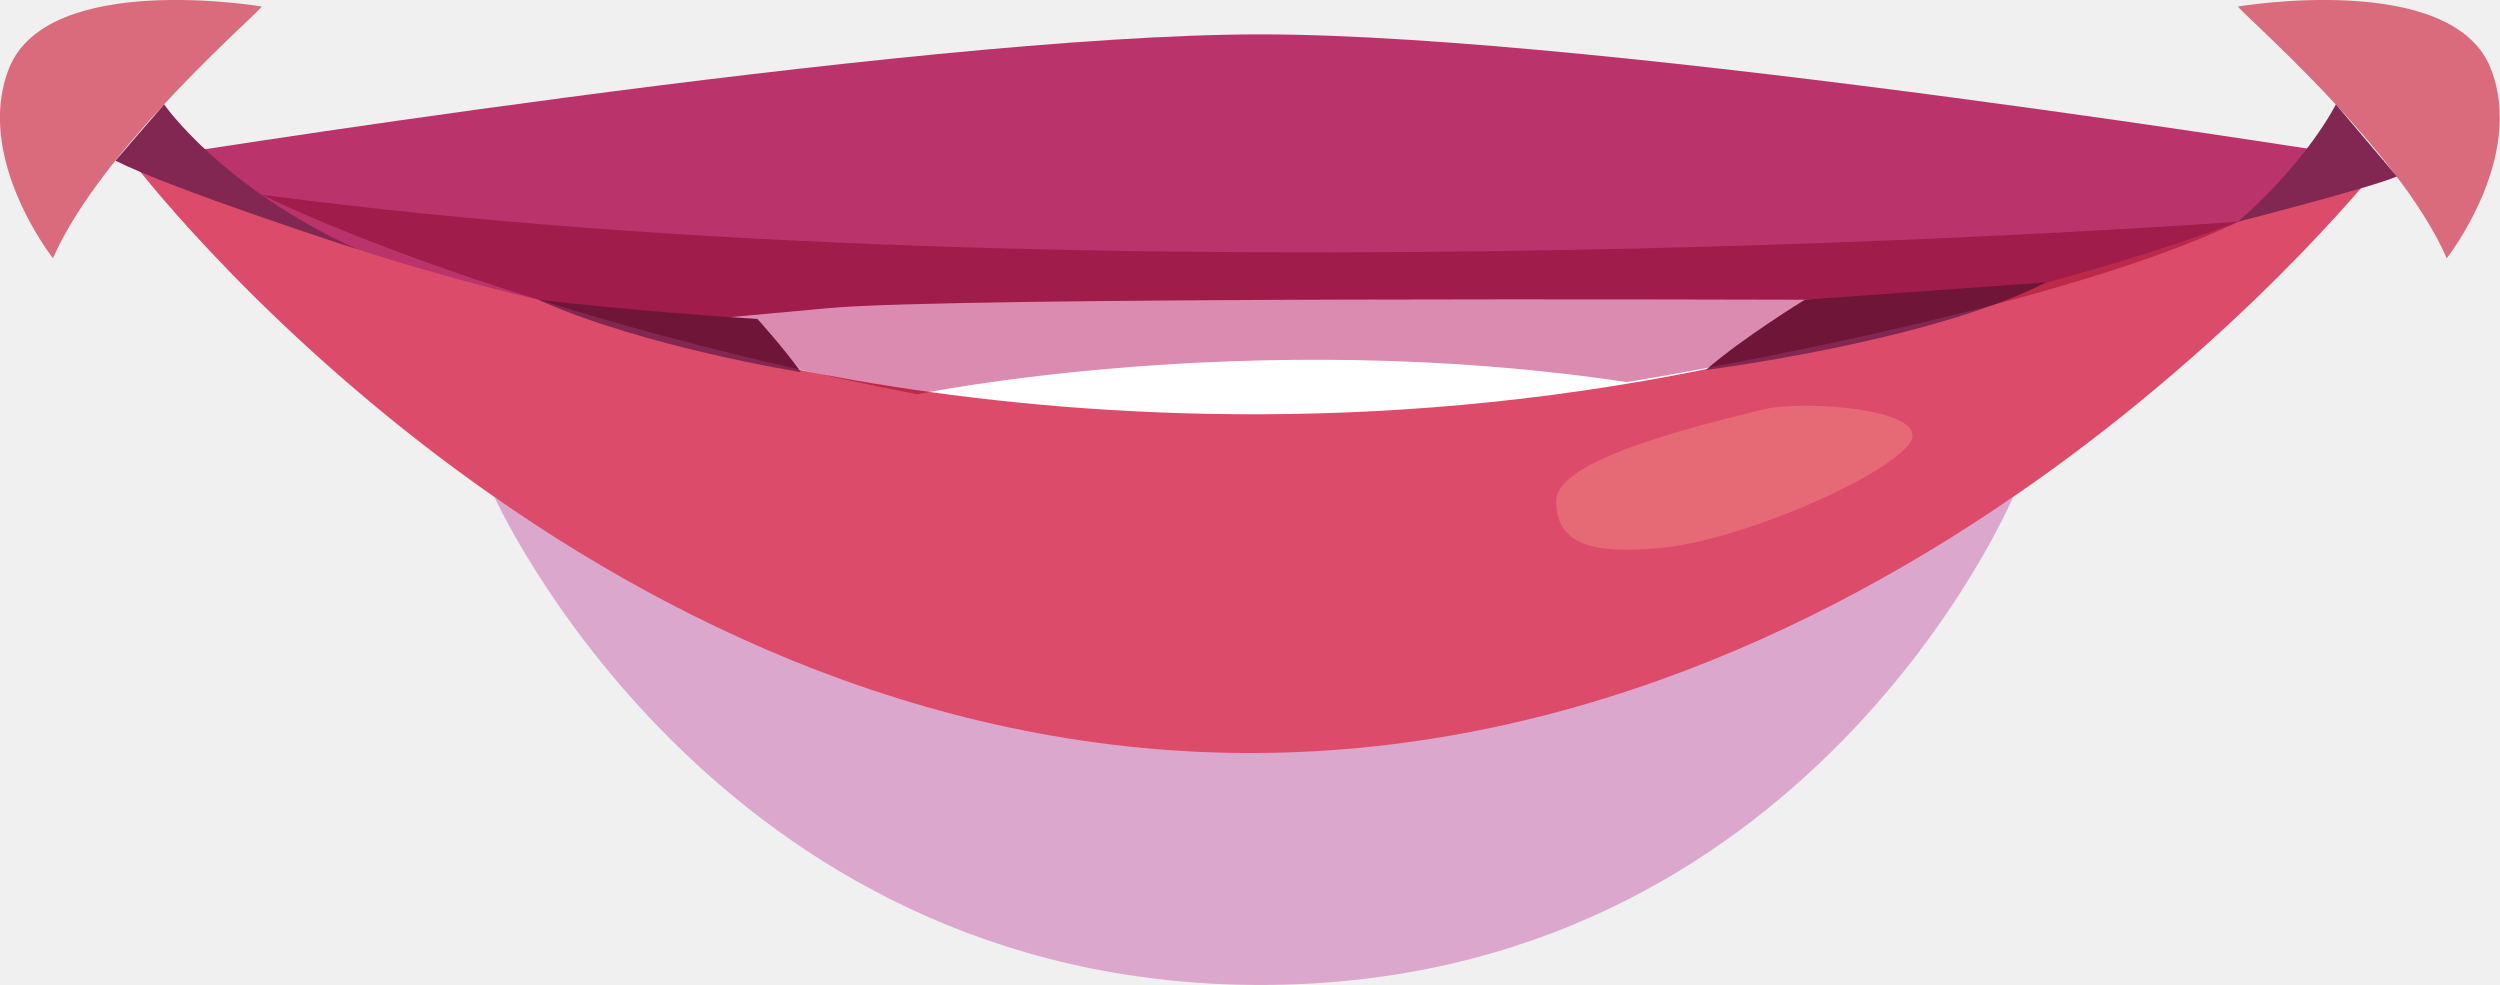
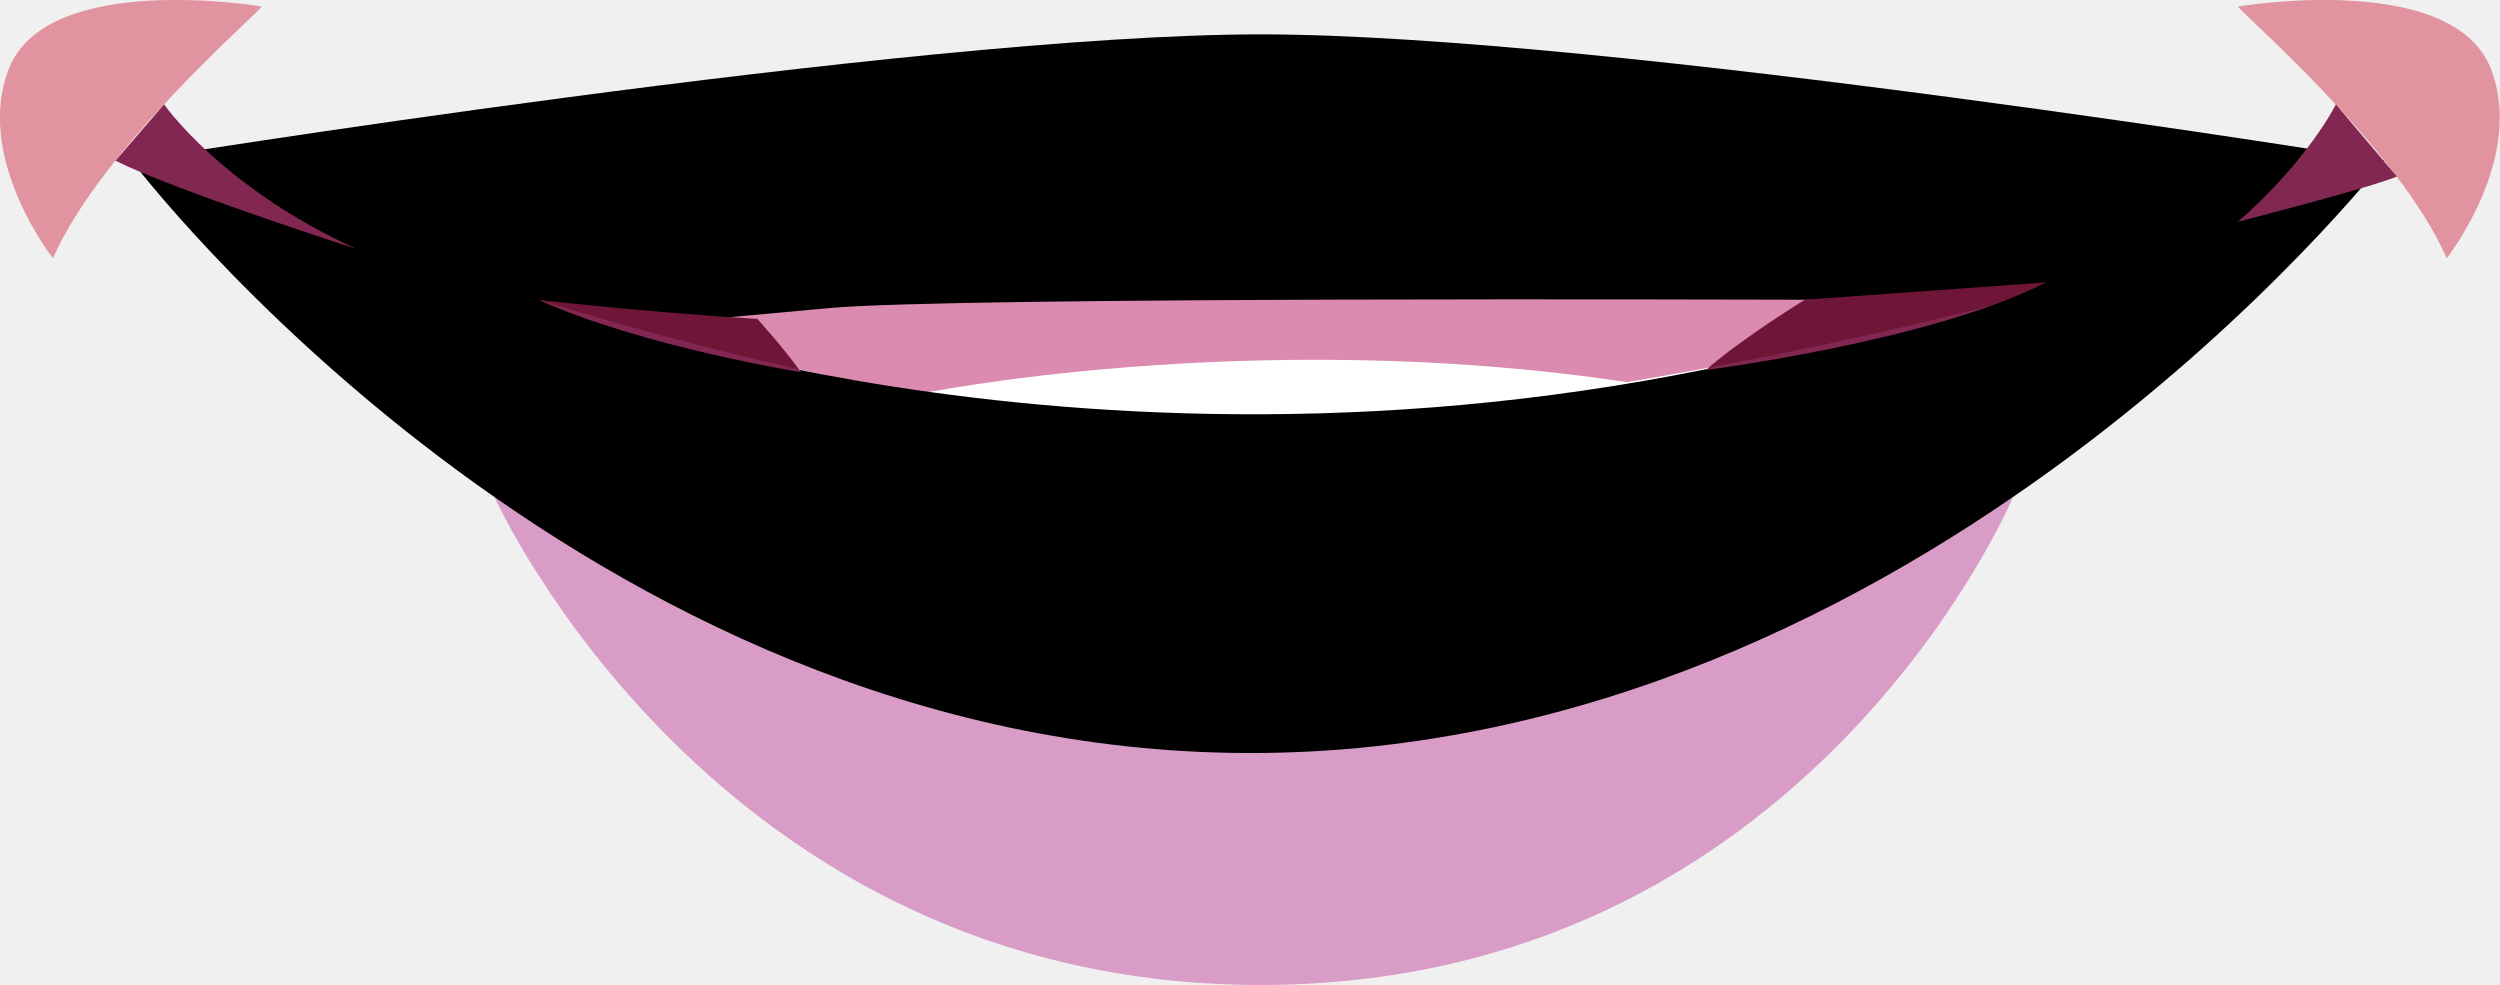
<svg xmlns="http://www.w3.org/2000/svg" viewBox="0 0 80.74 31.81">
  <g style="isolation:isolate;">
    <g id="b">
      <g id="c">
-         <path d="M15.97,16.05s7.06,15.76,24.74,15.76,24.3-15.75,24.3-15.75c0,0-10.28,6.42-24.91,6.42s-24.13-6.43-24.13-6.43Z" style="fill:#ce77b5; mix-blend-mode:multiply; opacity:.6; stroke-width:0px;" />
-         <path d="M40.62,10.5s-15.28.48-36.37-5.31c0,0,14.44,19.13,36.14,19.13S76.99,5.19,76.99,5.19c-21.08,5.79-36.37,5.31-36.37,5.31Z" style="fill:#dc4c6a; stroke-width:0px;" />
-         <path d="M40.7,1.11C29.49,1.11,4.26,5.19,4.26,5.19c16.05,7.61,36.37,7.15,36.37,7.15,0,0,20.32.47,36.37-7.15,0,0-25.07-4.08-36.29-4.08Z" style="fill:#ba336b; stroke-width:0px;" />
+         <path d="M15.97,16.05s7.06,15.76,24.74,15.76,24.3-15.75,24.3-15.75c0,0-10.28,6.42-24.91,6.42s-24.13-6.43-24.13-6.43Z" style="fill: rgb(206, 119, 181); mix-blend-mode: multiply; stroke-width: 0px; opacity: 0.7;" />
+         <path d="M40.62,10.5s-15.28.48-36.37-5.31c0,0,14.44,19.13,36.14,19.13S76.99,5.19,76.99,5.19c-21.08,5.79-36.37,5.31-36.37,5.31Z" style="stroke-width: 0px; fill: fillColor;" />
+         <path d="M40.7,1.11C29.49,1.11,4.26,5.19,4.26,5.19c16.05,7.61,36.37,7.15,36.37,7.15,0,0,20.32.47,36.37-7.15,0,0-25.07-4.08-36.29-4.08Z" style="stroke-width: 0px; fill: fillColor;" />
        <path d="M56.96,13.22c-2.31.57-6.7,1.64-6.7,2.95s.96,1.75,3.35,1.53c2.39-.21,6.89-2.08,7.98-3.28,1.1-1.2-3.32-1.52-4.63-1.2Z" style="fill:#fff9b5; mix-blend-mode:soft-light; opacity:.5; stroke-width:0px;" />
-         <path d="M8.45.21c.02.11-5.16,4.52-6.74,8.13,0,0-2.56-3.25-1.42-6.13C1.55-.96,8.45.21,8.45.21Z" style="fill:#da6b7c; stroke-width:0px;" />
-         <path d="M72.28.21c-.02.11,5.16,4.52,6.74,8.13,0,0,2.56-3.25,1.42-6.13-1.25-3.17-8.16-2-8.16-2Z" style="fill:#da6b7c; stroke-width:0px;" />
+         <path d="M8.45.21c.02.11-5.16,4.52-6.74,8.13,0,0-2.56-3.25-1.42-6.13C1.55-.96,8.45.21,8.45.21Z" style="fill: rgb(218, 107, 124); stroke-width: 0px; opacity: 0.7;" />
+         <path d="M72.28.21c-.02.11,5.16,4.52,6.74,8.13,0,0,2.56-3.25,1.42-6.13-1.25-3.17-8.16-2-8.16-2Z" style="fill: rgb(218, 107, 124); stroke-width: 0px; opacity: 0.7;" />
        <path d="M5.3,3.37s1.84,2.67,6.21,4.67c0,0-5.92-1.91-7.78-2.85l1.57-1.82Z" style="fill:#812751; stroke-width:0px;" />
        <path d="M75.44,3.37s-.87,1.78-3.16,3.79c0,0,4.26-1.09,5.13-1.46l-1.98-2.34Z" style="fill:#812751; stroke-width:0px;" />
        <path d="M20.27,10.54s19.49,6.73,42.16-.53c0,0-.22-.32-4.15-.33-1.59,0-27.59-.1-31.5.27-1.8.17-6.52.59-6.52.59Z" style="fill:#fff; stroke-width:0px;" />
        <path d="M17.37,9.68s3.19.38,7.09.62c0,0,.82.9,1.41,1.72,0,0-5.13-.82-8.51-2.35Z" style="fill:#812751; stroke-width:0px;" />
        <path d="M58.29,9.68s-2.01,1.23-3.2,2.27c0,0,7.25-.92,10.99-2.83l-7.79.56Z" style="fill:#812751; stroke-width:0px;" />
        <path d="M29.59,12.74s10.74-2.23,22.95-.4c0,0,13.54-2.18,19.75-5.18,0,0-36.76,2.73-63.83-.87,0,0,7.33,3.74,21.13,6.44Z" style="fill:#db8ab0; mix-blend-mode:multiply; stroke-width:0px;" />
      </g>
    </g>
  </g>
</svg>
